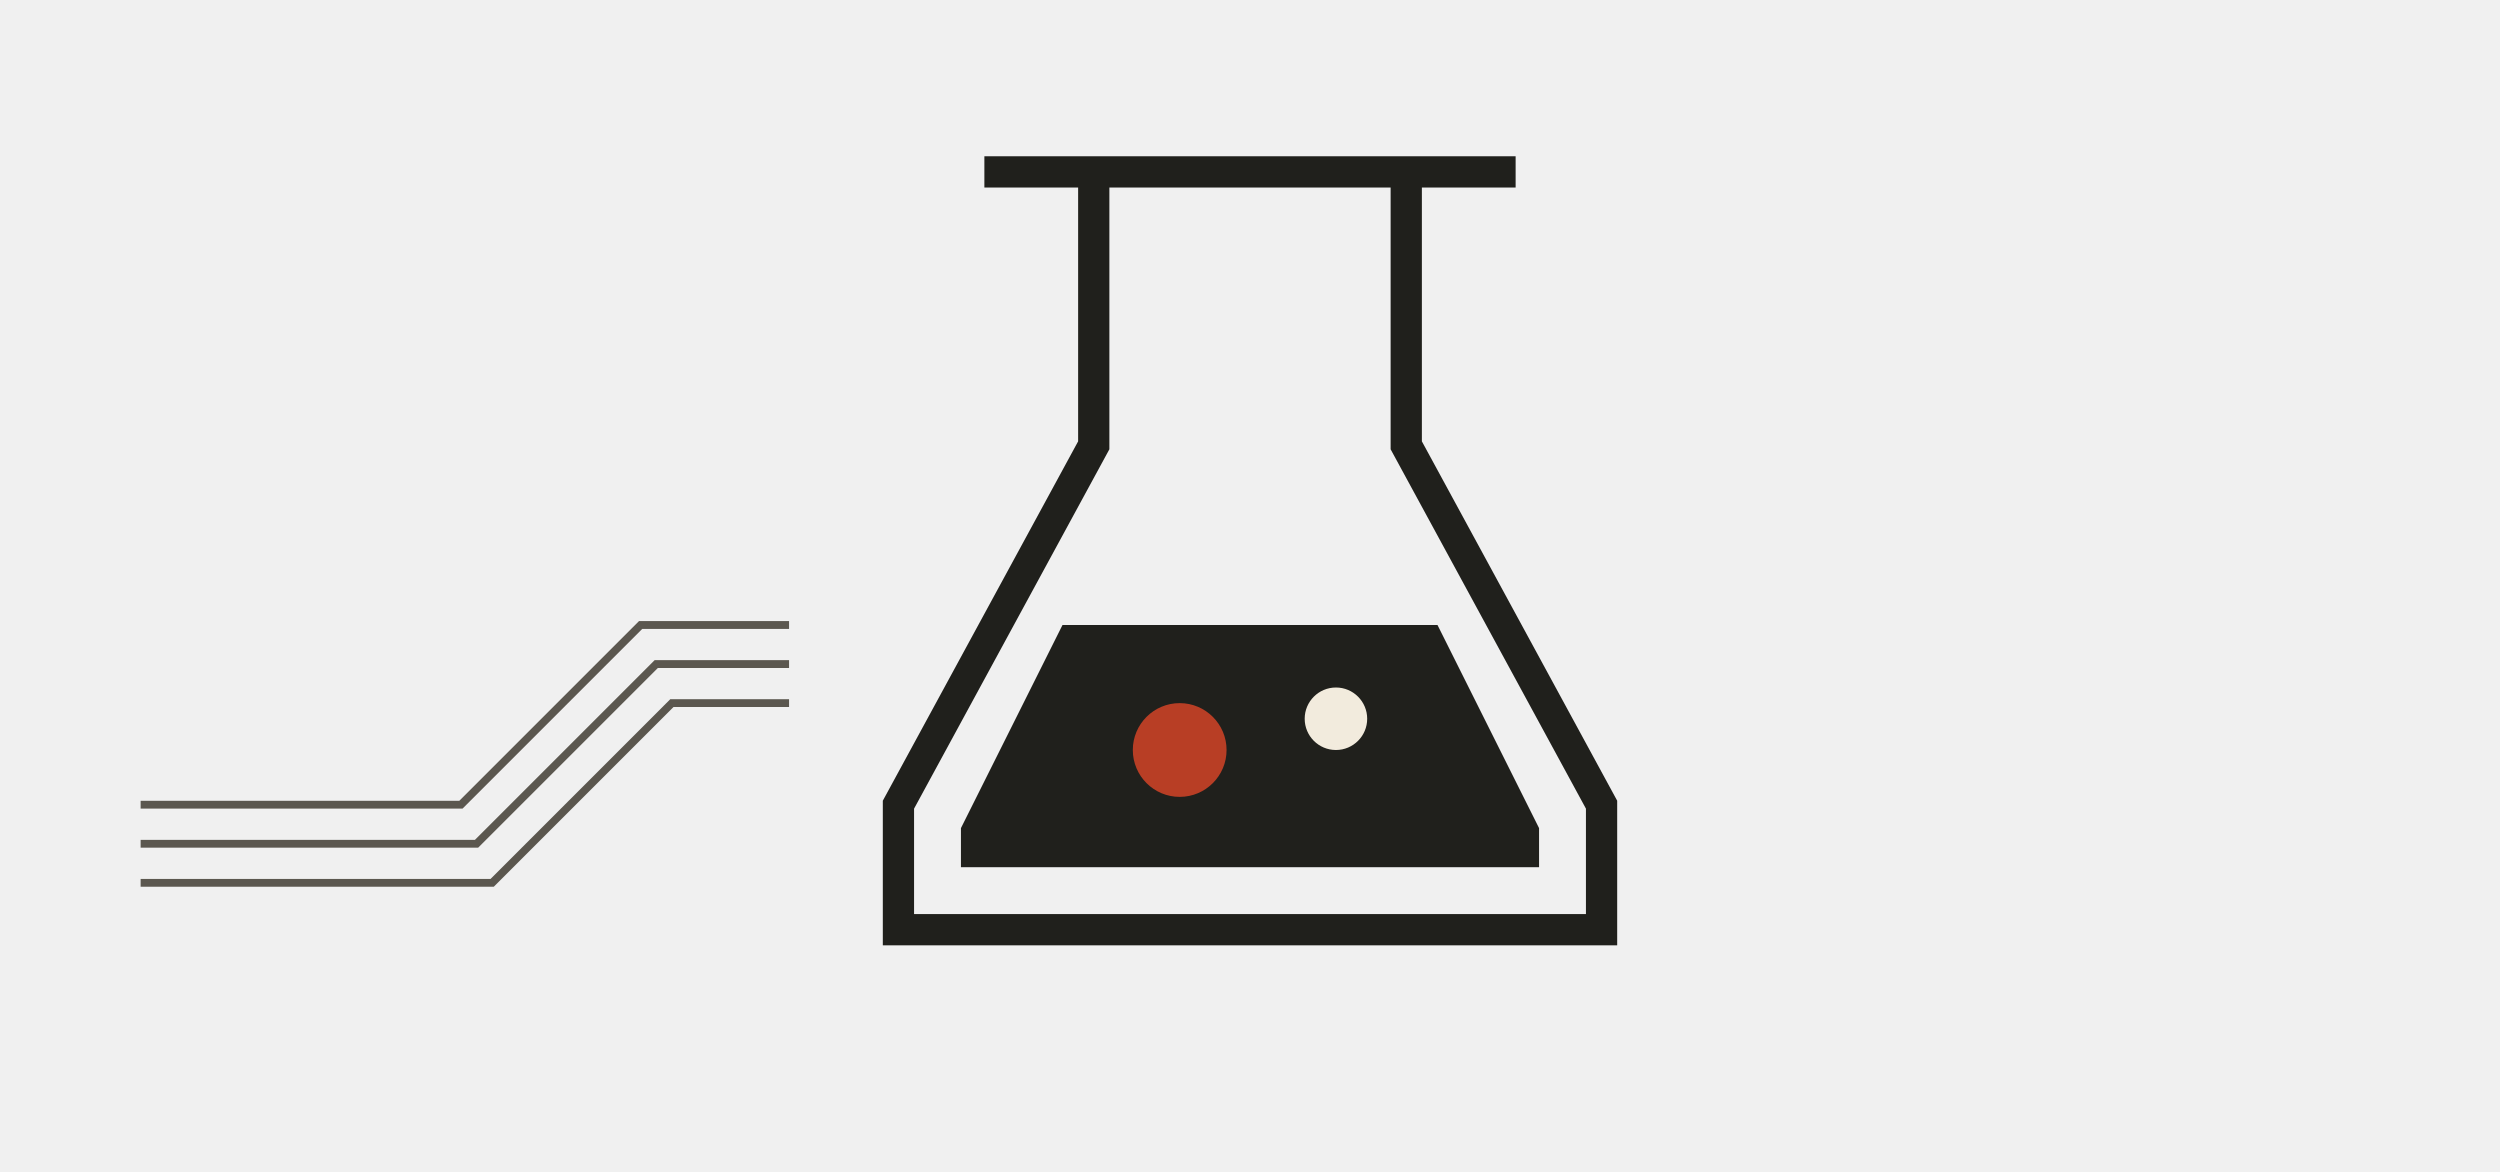
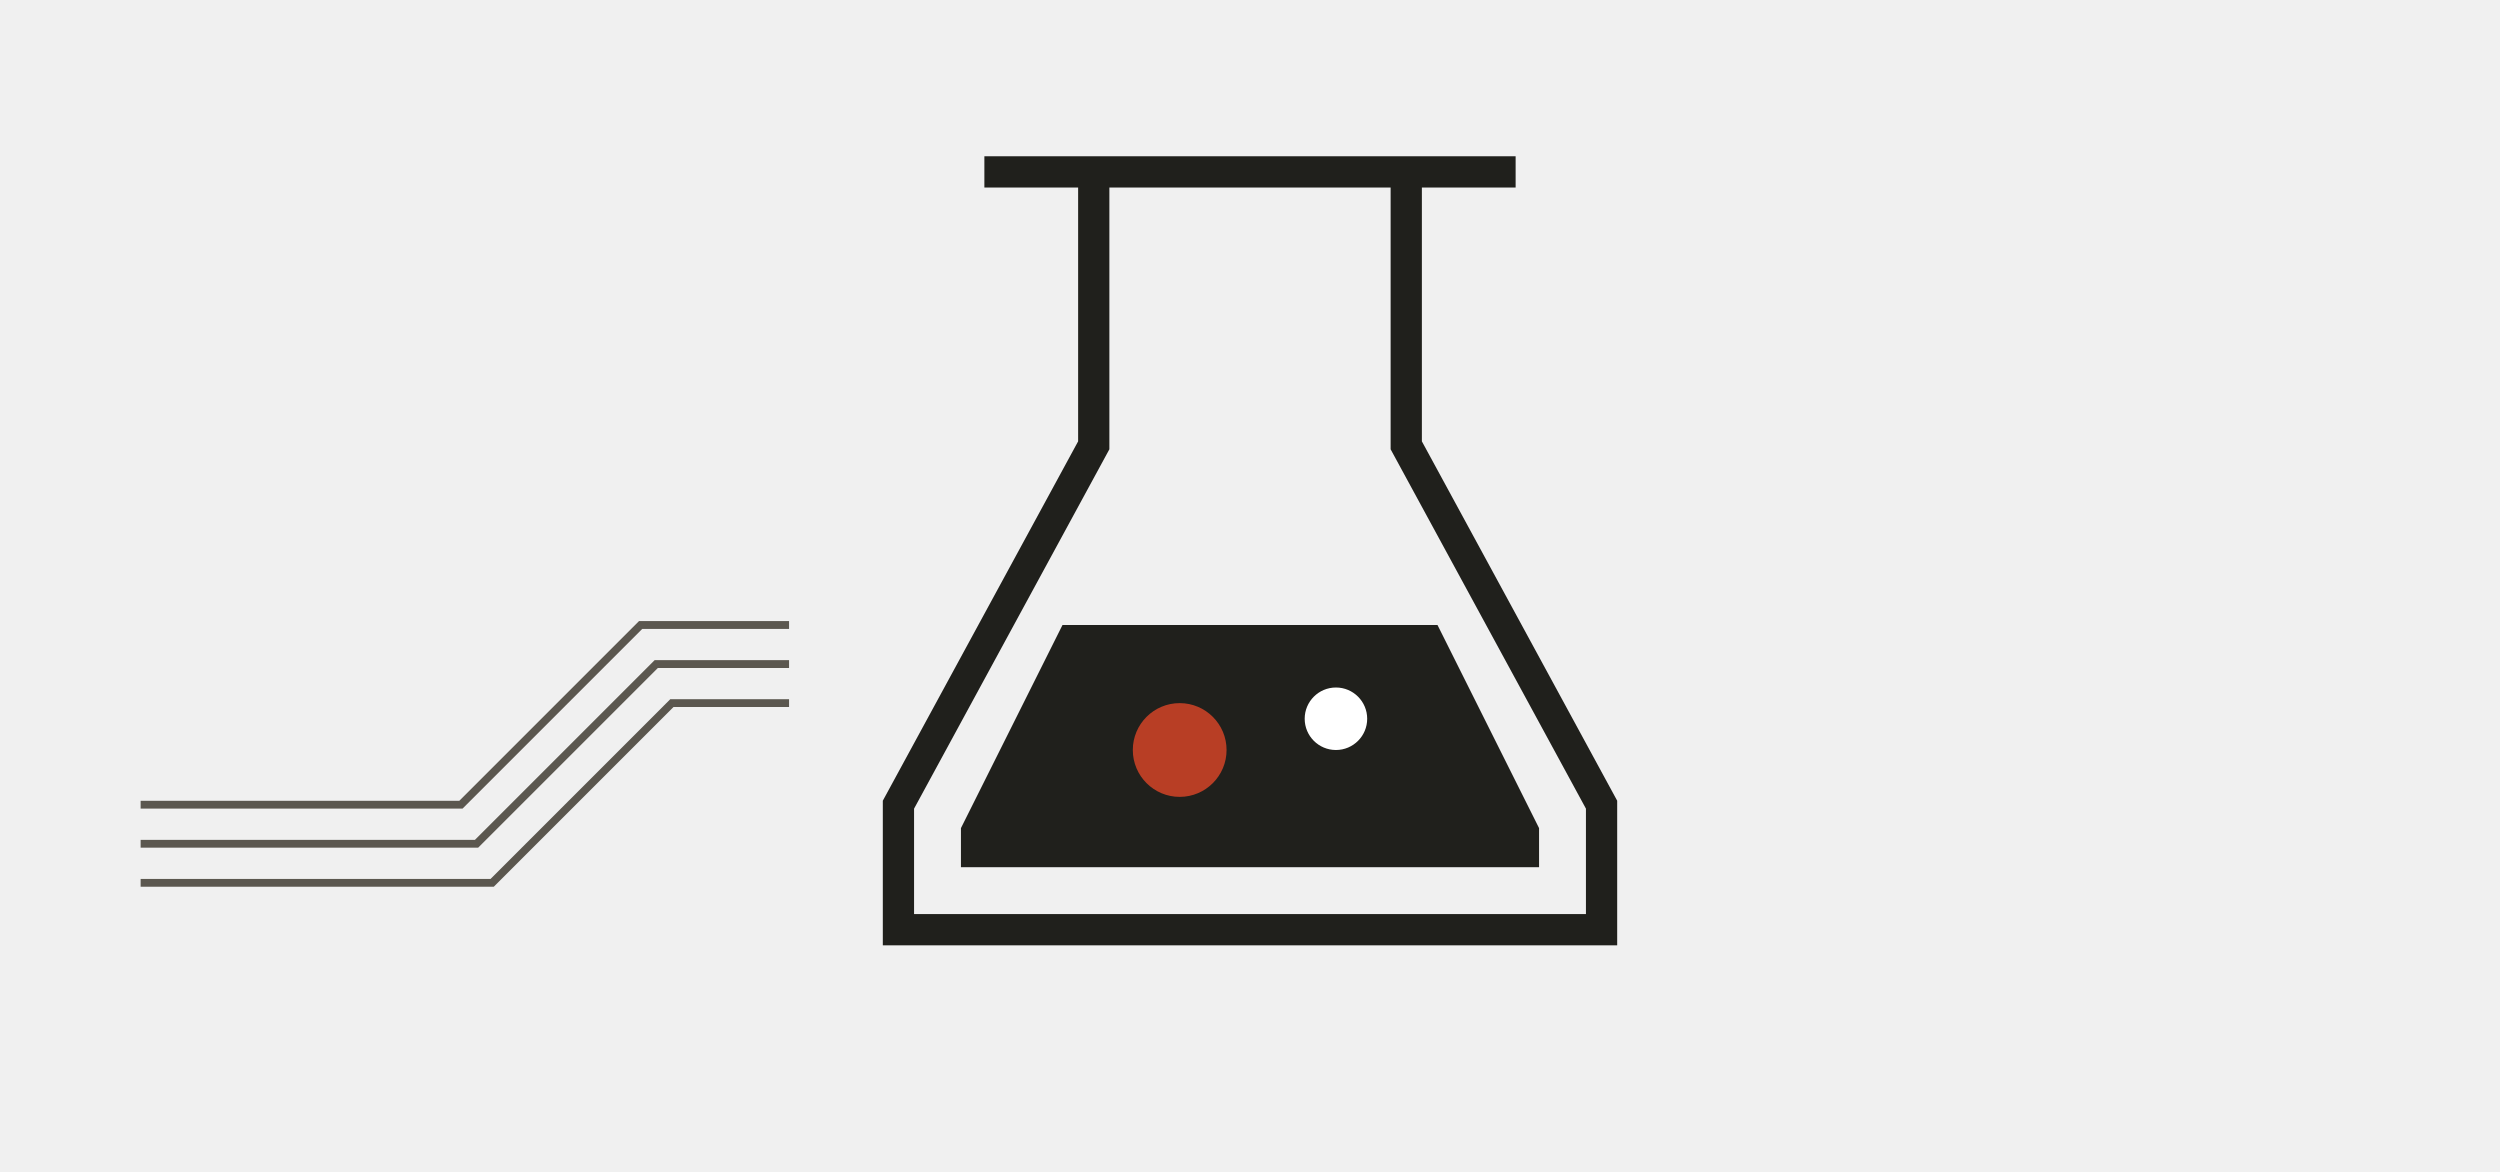
<svg xmlns="http://www.w3.org/2000/svg" width="320" height="150" viewBox="0 0 320 150">
  <g fill="none" stroke="#5b574f" stroke-width="1">
    <path d="M18 103H59L82 80H101M18 108H61L84 85H101M18 113H63L86 90H101" />
  </g>
  <g transform="rotate(0 160 75)">
    <path fill="none" stroke="#20201c" stroke-width="4" d="M126 22H194M140 22V57L115 103V119H205V103L180 57V22" />
    <path fill="#20201c" d="M136 80H184L197 106V111H123V106Z" />
    <circle cx="151" cy="96" r="6" fill="#b83e25" />
-     <circle cx="171" cy="92" r="4" fill="#f2ebdd" />
+     <circle cx="171" cy="92" r="4" fill="#ffffff" />
  </g>
</svg>
